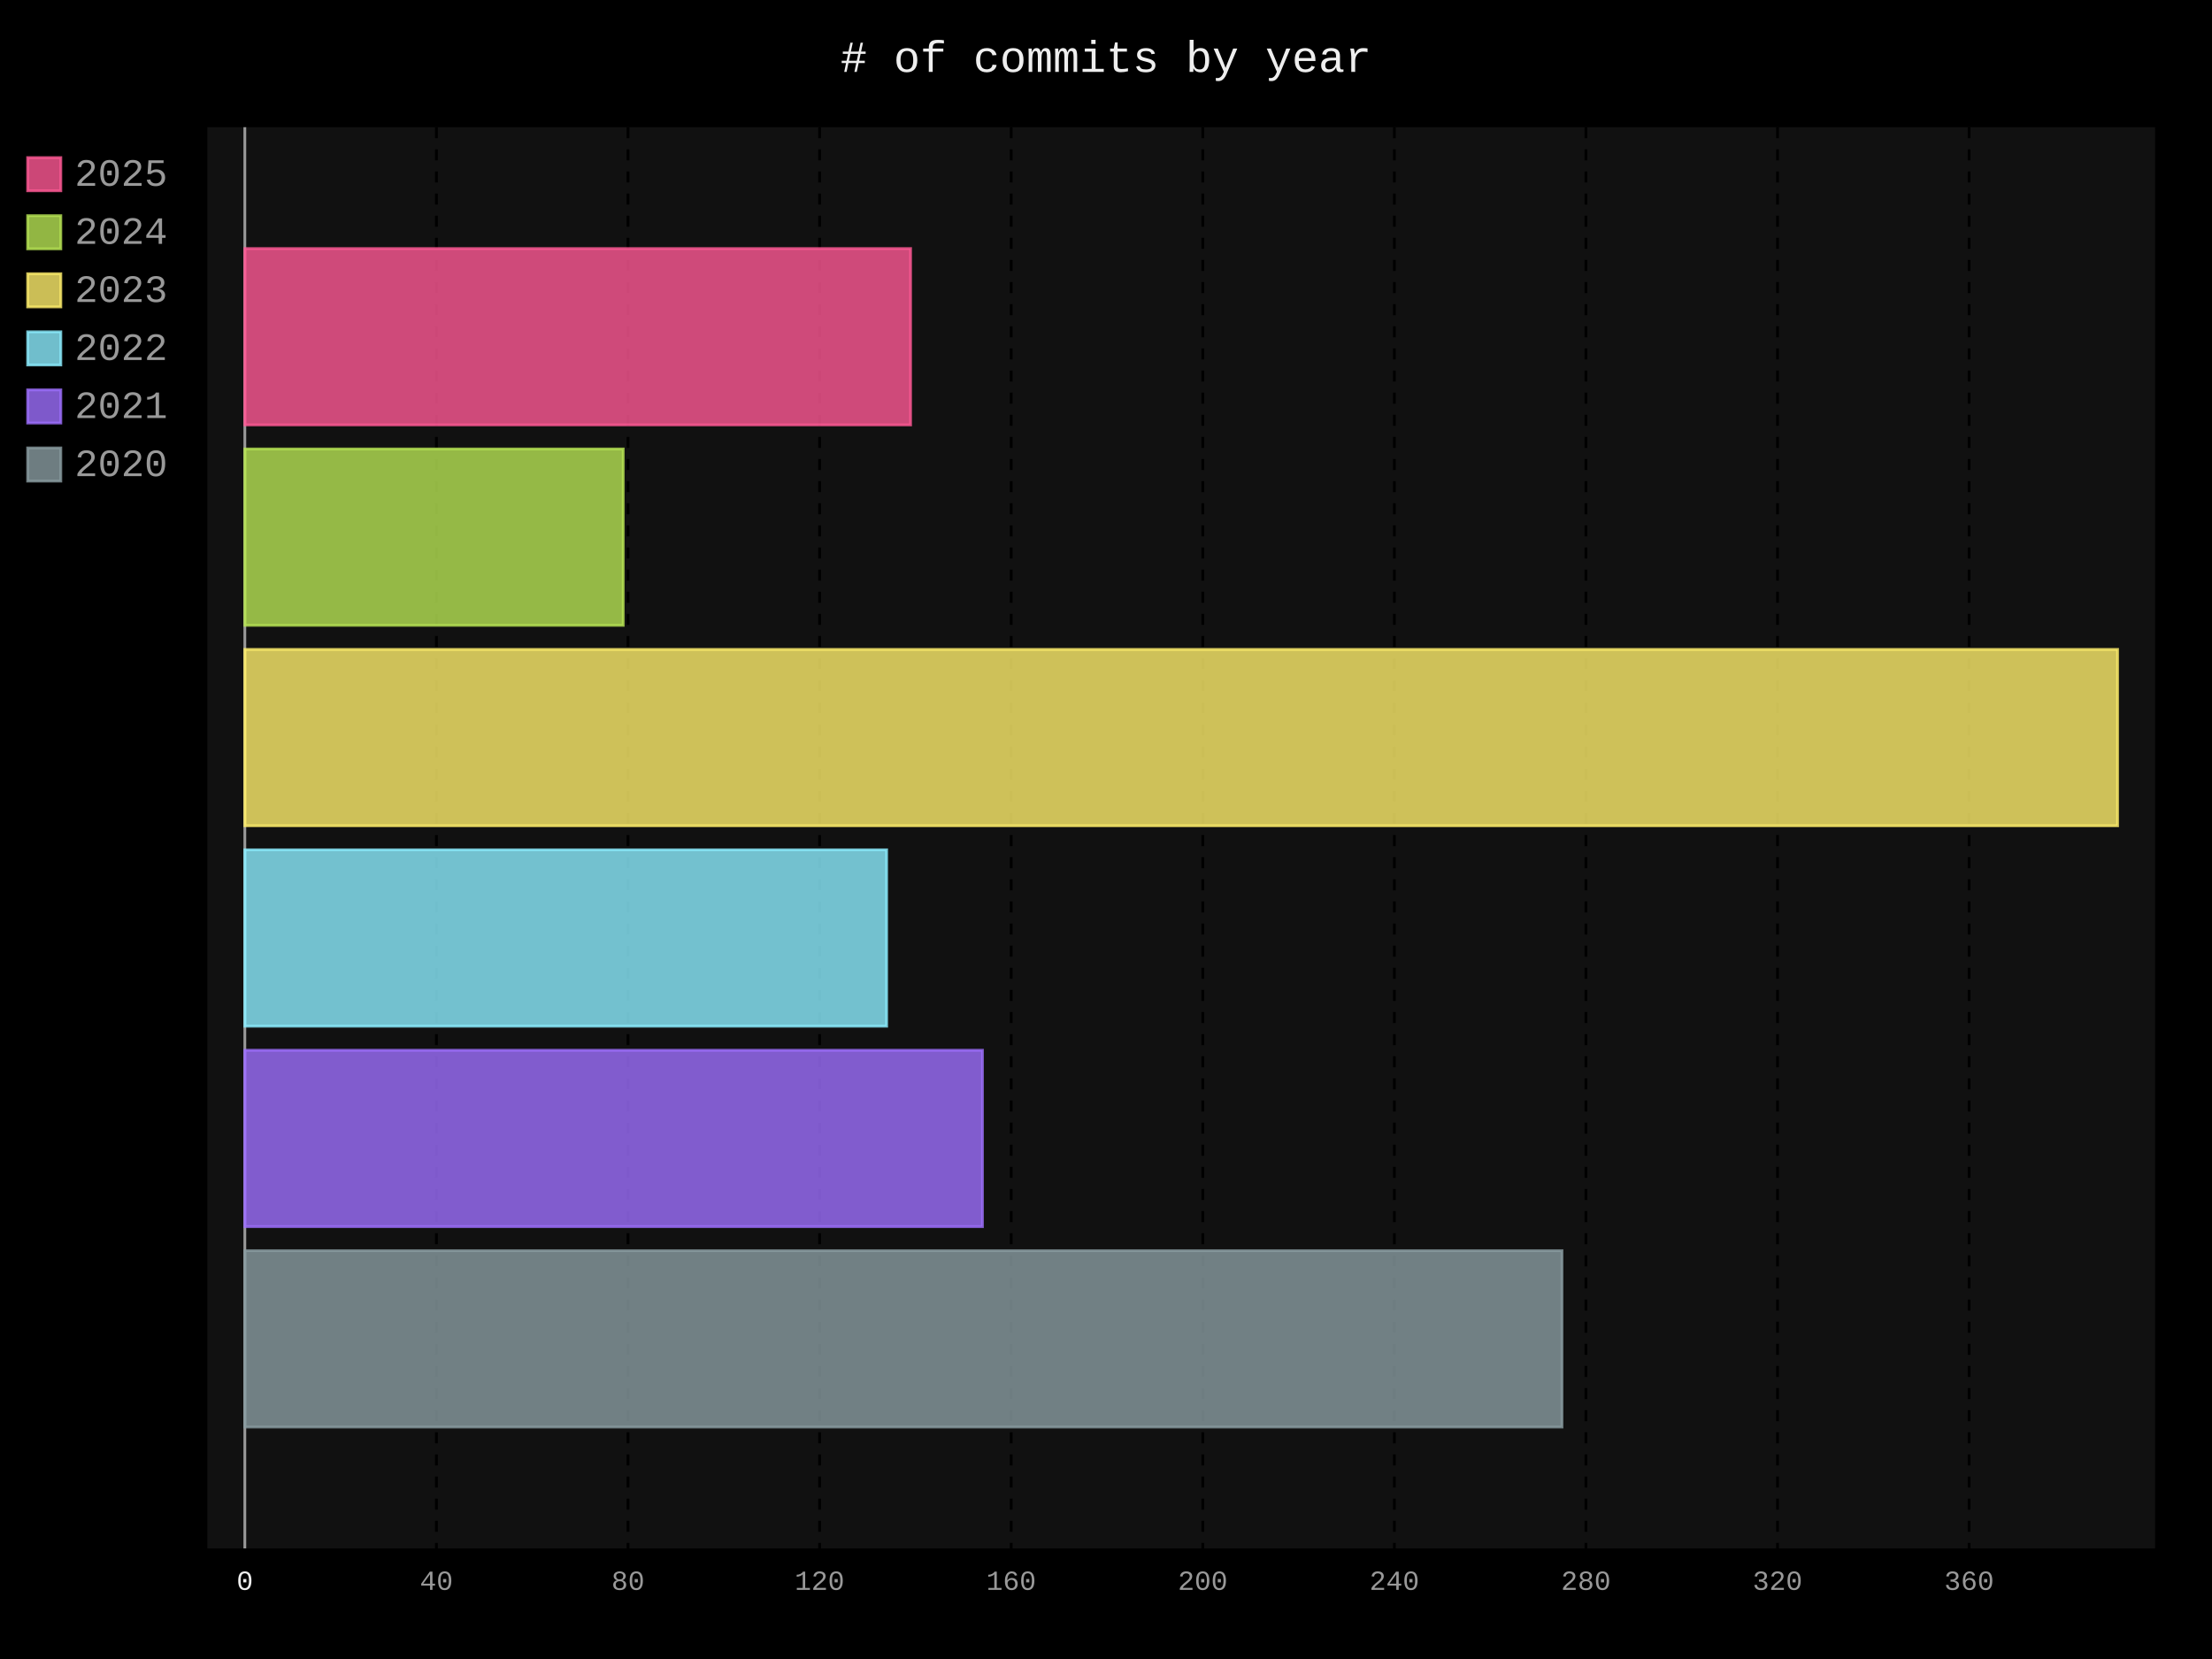
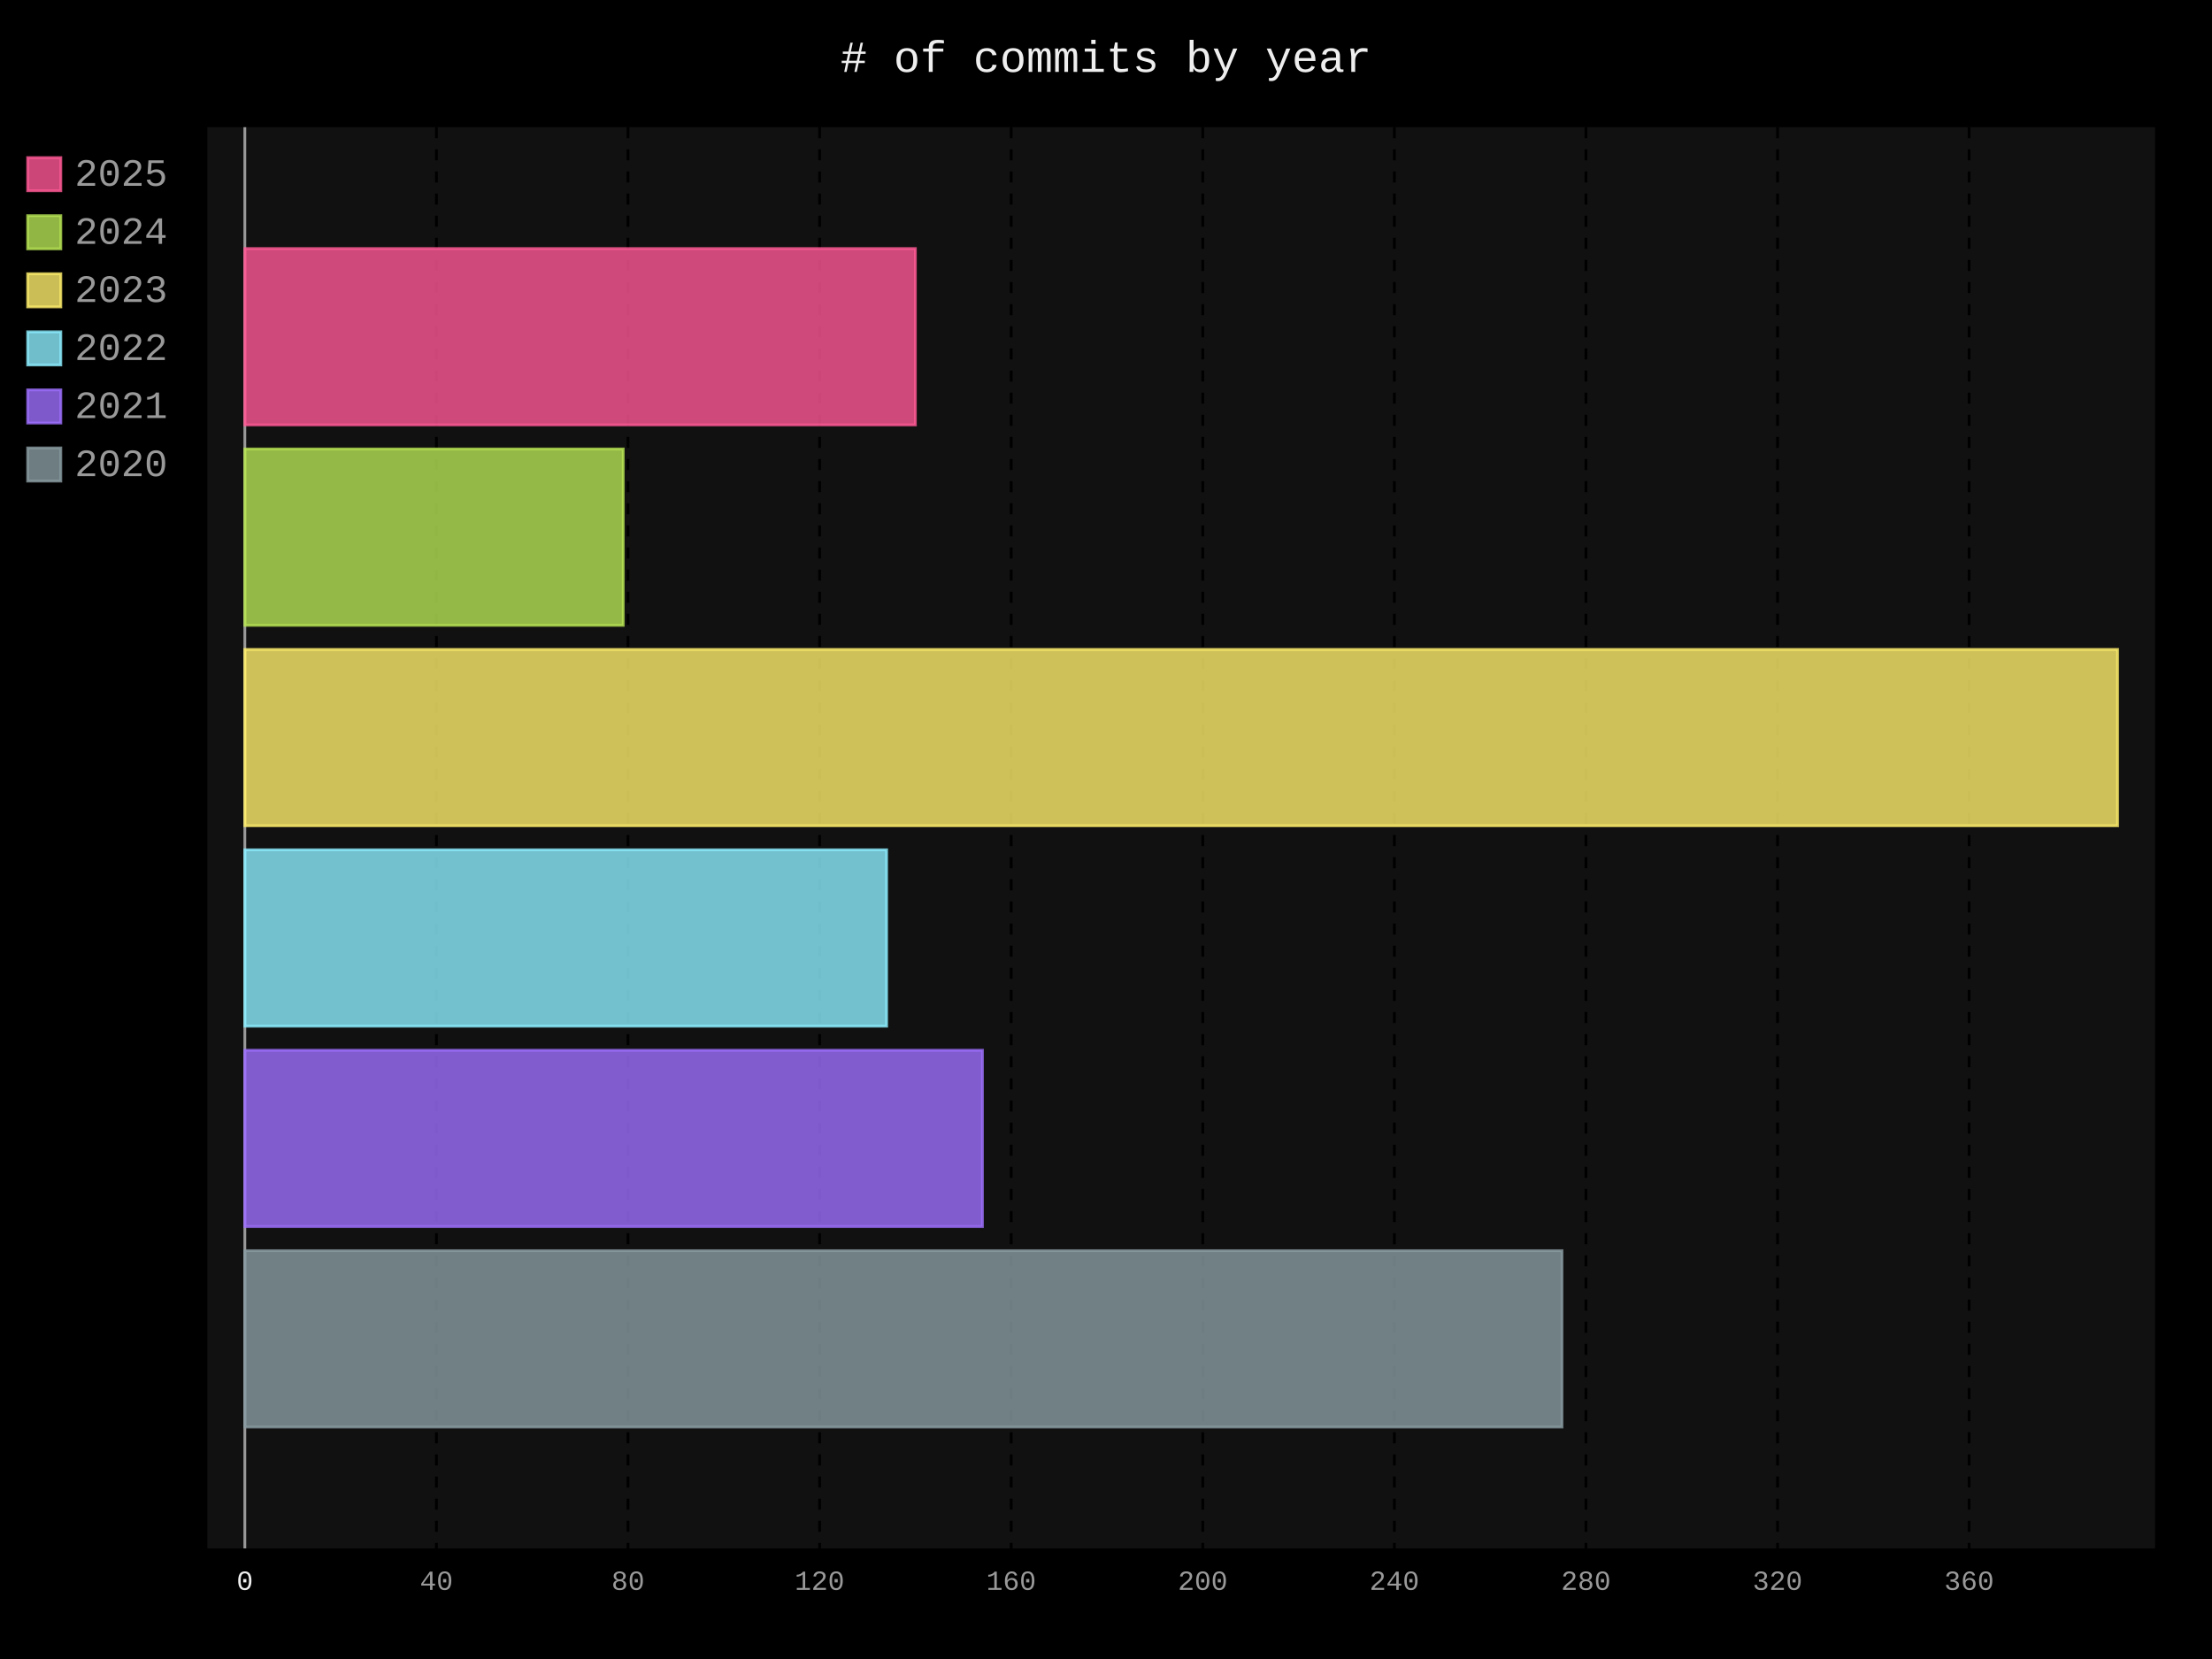
- <svg xmlns="http://www.w3.org/2000/svg" id="chart-2fee2618-dd6c-4379-bd1c-6bad56a1f207" class="pygal-chart" viewBox="0 0 800 600">
+ <svg xmlns="http://www.w3.org/2000/svg" id="chart-b0f46b0c-ad4e-4e12-8369-8df0794d4734" class="pygal-chart" viewBox="0 0 800 600">
  <defs>
-     <style type="text/css">#chart-2fee2618-dd6c-4379-bd1c-6bad56a1f207{-webkit-user-select:none;-webkit-font-smoothing:antialiased;font-family:Consolas,"Liberation Mono",Menlo,Courier,monospace}#chart-2fee2618-dd6c-4379-bd1c-6bad56a1f207 .title{font-family:Consolas,"Liberation Mono",Menlo,Courier,monospace;font-size:16px}#chart-2fee2618-dd6c-4379-bd1c-6bad56a1f207 .legends .legend text{font-family:Consolas,"Liberation Mono",Menlo,Courier,monospace;font-size:14px}#chart-2fee2618-dd6c-4379-bd1c-6bad56a1f207 .axis text{font-family:Consolas,"Liberation Mono",Menlo,Courier,monospace;font-size:10px}#chart-2fee2618-dd6c-4379-bd1c-6bad56a1f207 .axis text.major{font-family:Consolas,"Liberation Mono",Menlo,Courier,monospace;font-size:10px}#chart-2fee2618-dd6c-4379-bd1c-6bad56a1f207 .text-overlay text.value{font-family:Consolas,"Liberation Mono",Menlo,Courier,monospace;font-size:16px}#chart-2fee2618-dd6c-4379-bd1c-6bad56a1f207 .text-overlay text.label{font-family:Consolas,"Liberation Mono",Menlo,Courier,monospace;font-size:10px}#chart-2fee2618-dd6c-4379-bd1c-6bad56a1f207 .tooltip{font-family:Consolas,"Liberation Mono",Menlo,Courier,monospace;font-size:14px}#chart-2fee2618-dd6c-4379-bd1c-6bad56a1f207 text.no_data{font-family:Consolas,"Liberation Mono",Menlo,Courier,monospace;font-size:64px}
- #chart-2fee2618-dd6c-4379-bd1c-6bad56a1f207{background-color:black}#chart-2fee2618-dd6c-4379-bd1c-6bad56a1f207 path,#chart-2fee2618-dd6c-4379-bd1c-6bad56a1f207 line,#chart-2fee2618-dd6c-4379-bd1c-6bad56a1f207 rect,#chart-2fee2618-dd6c-4379-bd1c-6bad56a1f207 circle{-webkit-transition:250ms;-moz-transition:250ms;transition:250ms}#chart-2fee2618-dd6c-4379-bd1c-6bad56a1f207 .graph &gt; .background{fill:black}#chart-2fee2618-dd6c-4379-bd1c-6bad56a1f207 .plot &gt; .background{fill:#111}#chart-2fee2618-dd6c-4379-bd1c-6bad56a1f207 .graph{fill:#999}#chart-2fee2618-dd6c-4379-bd1c-6bad56a1f207 text.no_data{fill:#eee}#chart-2fee2618-dd6c-4379-bd1c-6bad56a1f207 .title{fill:#eee}#chart-2fee2618-dd6c-4379-bd1c-6bad56a1f207 .legends .legend text{fill:#999}#chart-2fee2618-dd6c-4379-bd1c-6bad56a1f207 .legends .legend:hover text{fill:#eee}#chart-2fee2618-dd6c-4379-bd1c-6bad56a1f207 .axis .line{stroke:#eee}#chart-2fee2618-dd6c-4379-bd1c-6bad56a1f207 .axis .guide.line{stroke:#555}#chart-2fee2618-dd6c-4379-bd1c-6bad56a1f207 .axis .major.line{stroke:#999}#chart-2fee2618-dd6c-4379-bd1c-6bad56a1f207 .axis text.major{fill:#eee}#chart-2fee2618-dd6c-4379-bd1c-6bad56a1f207 .axis.y .guides:hover .guide.line,#chart-2fee2618-dd6c-4379-bd1c-6bad56a1f207 .line-graph .axis.x .guides:hover .guide.line,#chart-2fee2618-dd6c-4379-bd1c-6bad56a1f207 .stackedline-graph .axis.x .guides:hover .guide.line,#chart-2fee2618-dd6c-4379-bd1c-6bad56a1f207 .xy-graph .axis.x .guides:hover .guide.line{stroke:#eee}#chart-2fee2618-dd6c-4379-bd1c-6bad56a1f207 .axis .guides:hover text{fill:#eee}#chart-2fee2618-dd6c-4379-bd1c-6bad56a1f207 .reactive{fill-opacity:.8;stroke-opacity:.8;stroke-width:1}#chart-2fee2618-dd6c-4379-bd1c-6bad56a1f207 .ci{stroke:#999}#chart-2fee2618-dd6c-4379-bd1c-6bad56a1f207 .reactive.active,#chart-2fee2618-dd6c-4379-bd1c-6bad56a1f207 .active .reactive{fill-opacity:.4;stroke-opacity:.9;stroke-width:4}#chart-2fee2618-dd6c-4379-bd1c-6bad56a1f207 .ci .reactive.active{stroke-width:1.5}#chart-2fee2618-dd6c-4379-bd1c-6bad56a1f207 .series text{fill:#eee}#chart-2fee2618-dd6c-4379-bd1c-6bad56a1f207 .tooltip rect{fill:#111;stroke:#eee;-webkit-transition:opacity 250ms;-moz-transition:opacity 250ms;transition:opacity 250ms}#chart-2fee2618-dd6c-4379-bd1c-6bad56a1f207 .tooltip .label{fill:#999}#chart-2fee2618-dd6c-4379-bd1c-6bad56a1f207 .tooltip .label{fill:#999}#chart-2fee2618-dd6c-4379-bd1c-6bad56a1f207 .tooltip .legend{font-size:.8em;fill:#555}#chart-2fee2618-dd6c-4379-bd1c-6bad56a1f207 .tooltip .x_label{font-size:.6em;fill:#eee}#chart-2fee2618-dd6c-4379-bd1c-6bad56a1f207 .tooltip .xlink{font-size:.5em;text-decoration:underline}#chart-2fee2618-dd6c-4379-bd1c-6bad56a1f207 .tooltip .value{font-size:1.5em}#chart-2fee2618-dd6c-4379-bd1c-6bad56a1f207 .bound{font-size:.5em}#chart-2fee2618-dd6c-4379-bd1c-6bad56a1f207 .max-value{font-size:.75em;fill:#555}#chart-2fee2618-dd6c-4379-bd1c-6bad56a1f207 .map-element{fill:#111;stroke:#555 !important}#chart-2fee2618-dd6c-4379-bd1c-6bad56a1f207 .map-element .reactive{fill-opacity:inherit;stroke-opacity:inherit}#chart-2fee2618-dd6c-4379-bd1c-6bad56a1f207 .color-0,#chart-2fee2618-dd6c-4379-bd1c-6bad56a1f207 .color-0 a:visited{stroke:#ff5995;fill:#ff5995}#chart-2fee2618-dd6c-4379-bd1c-6bad56a1f207 .color-1,#chart-2fee2618-dd6c-4379-bd1c-6bad56a1f207 .color-1 a:visited{stroke:#b6e354;fill:#b6e354}#chart-2fee2618-dd6c-4379-bd1c-6bad56a1f207 .color-2,#chart-2fee2618-dd6c-4379-bd1c-6bad56a1f207 .color-2 a:visited{stroke:#feed6c;fill:#feed6c}#chart-2fee2618-dd6c-4379-bd1c-6bad56a1f207 .color-3,#chart-2fee2618-dd6c-4379-bd1c-6bad56a1f207 .color-3 a:visited{stroke:#8cedff;fill:#8cedff}#chart-2fee2618-dd6c-4379-bd1c-6bad56a1f207 .color-4,#chart-2fee2618-dd6c-4379-bd1c-6bad56a1f207 .color-4 a:visited{stroke:#9e6ffe;fill:#9e6ffe}#chart-2fee2618-dd6c-4379-bd1c-6bad56a1f207 .color-5,#chart-2fee2618-dd6c-4379-bd1c-6bad56a1f207 .color-5 a:visited{stroke:#899ca1;fill:#899ca1}#chart-2fee2618-dd6c-4379-bd1c-6bad56a1f207 .text-overlay .color-0 text{fill:black}#chart-2fee2618-dd6c-4379-bd1c-6bad56a1f207 .text-overlay .color-1 text{fill:black}#chart-2fee2618-dd6c-4379-bd1c-6bad56a1f207 .text-overlay .color-2 text{fill:black}#chart-2fee2618-dd6c-4379-bd1c-6bad56a1f207 .text-overlay .color-3 text{fill:black}#chart-2fee2618-dd6c-4379-bd1c-6bad56a1f207 .text-overlay .color-4 text{fill:black}#chart-2fee2618-dd6c-4379-bd1c-6bad56a1f207 .text-overlay .color-5 text{fill:black}
- #chart-2fee2618-dd6c-4379-bd1c-6bad56a1f207 text.no_data{text-anchor:middle}#chart-2fee2618-dd6c-4379-bd1c-6bad56a1f207 .guide.line{fill:none}#chart-2fee2618-dd6c-4379-bd1c-6bad56a1f207 .centered{text-anchor:middle}#chart-2fee2618-dd6c-4379-bd1c-6bad56a1f207 .title{text-anchor:middle}#chart-2fee2618-dd6c-4379-bd1c-6bad56a1f207 .legends .legend text{fill-opacity:1}#chart-2fee2618-dd6c-4379-bd1c-6bad56a1f207 .axis.x text{text-anchor:middle}#chart-2fee2618-dd6c-4379-bd1c-6bad56a1f207 .axis.x:not(.web) text[transform]{text-anchor:start}#chart-2fee2618-dd6c-4379-bd1c-6bad56a1f207 .axis.x:not(.web) text[transform].backwards{text-anchor:end}#chart-2fee2618-dd6c-4379-bd1c-6bad56a1f207 .axis.y text{text-anchor:end}#chart-2fee2618-dd6c-4379-bd1c-6bad56a1f207 .axis.y text[transform].backwards{text-anchor:start}#chart-2fee2618-dd6c-4379-bd1c-6bad56a1f207 .axis.y2 text{text-anchor:start}#chart-2fee2618-dd6c-4379-bd1c-6bad56a1f207 .axis.y2 text[transform].backwards{text-anchor:end}#chart-2fee2618-dd6c-4379-bd1c-6bad56a1f207 .axis .guide.line{stroke-dasharray:4,4;stroke:black}#chart-2fee2618-dd6c-4379-bd1c-6bad56a1f207 .axis .major.guide.line{stroke-dasharray:6,6;stroke:black}#chart-2fee2618-dd6c-4379-bd1c-6bad56a1f207 .horizontal .axis.y .guide.line,#chart-2fee2618-dd6c-4379-bd1c-6bad56a1f207 .horizontal .axis.y2 .guide.line,#chart-2fee2618-dd6c-4379-bd1c-6bad56a1f207 .vertical .axis.x .guide.line{opacity:0}#chart-2fee2618-dd6c-4379-bd1c-6bad56a1f207 .horizontal .axis.always_show .guide.line,#chart-2fee2618-dd6c-4379-bd1c-6bad56a1f207 .vertical .axis.always_show .guide.line{opacity:1 !important}#chart-2fee2618-dd6c-4379-bd1c-6bad56a1f207 .axis.y .guides:hover .guide.line,#chart-2fee2618-dd6c-4379-bd1c-6bad56a1f207 .axis.y2 .guides:hover .guide.line,#chart-2fee2618-dd6c-4379-bd1c-6bad56a1f207 .axis.x .guides:hover .guide.line{opacity:1}#chart-2fee2618-dd6c-4379-bd1c-6bad56a1f207 .axis .guides:hover text{opacity:1}#chart-2fee2618-dd6c-4379-bd1c-6bad56a1f207 .nofill{fill:none}#chart-2fee2618-dd6c-4379-bd1c-6bad56a1f207 .subtle-fill{fill-opacity:.2}#chart-2fee2618-dd6c-4379-bd1c-6bad56a1f207 .dot{stroke-width:1px;fill-opacity:1;stroke-opacity:1}#chart-2fee2618-dd6c-4379-bd1c-6bad56a1f207 .dot.active{stroke-width:5px}#chart-2fee2618-dd6c-4379-bd1c-6bad56a1f207 .dot.negative{fill:transparent}#chart-2fee2618-dd6c-4379-bd1c-6bad56a1f207 text,#chart-2fee2618-dd6c-4379-bd1c-6bad56a1f207 tspan{stroke:none !important}#chart-2fee2618-dd6c-4379-bd1c-6bad56a1f207 .series text.active{opacity:1}#chart-2fee2618-dd6c-4379-bd1c-6bad56a1f207 .tooltip rect{fill-opacity:.95;stroke-width:.5}#chart-2fee2618-dd6c-4379-bd1c-6bad56a1f207 .tooltip text{fill-opacity:1}#chart-2fee2618-dd6c-4379-bd1c-6bad56a1f207 .showable{visibility:hidden}#chart-2fee2618-dd6c-4379-bd1c-6bad56a1f207 .showable.shown{visibility:visible}#chart-2fee2618-dd6c-4379-bd1c-6bad56a1f207 .gauge-background{fill:rgba(229,229,229,1);stroke:none}#chart-2fee2618-dd6c-4379-bd1c-6bad56a1f207 .bg-lines{stroke:black;stroke-width:2px}</style>
+     <style type="text/css">#chart-b0f46b0c-ad4e-4e12-8369-8df0794d4734{-webkit-user-select:none;-webkit-font-smoothing:antialiased;font-family:Consolas,"Liberation Mono",Menlo,Courier,monospace}#chart-b0f46b0c-ad4e-4e12-8369-8df0794d4734 .title{font-family:Consolas,"Liberation Mono",Menlo,Courier,monospace;font-size:16px}#chart-b0f46b0c-ad4e-4e12-8369-8df0794d4734 .legends .legend text{font-family:Consolas,"Liberation Mono",Menlo,Courier,monospace;font-size:14px}#chart-b0f46b0c-ad4e-4e12-8369-8df0794d4734 .axis text{font-family:Consolas,"Liberation Mono",Menlo,Courier,monospace;font-size:10px}#chart-b0f46b0c-ad4e-4e12-8369-8df0794d4734 .axis text.major{font-family:Consolas,"Liberation Mono",Menlo,Courier,monospace;font-size:10px}#chart-b0f46b0c-ad4e-4e12-8369-8df0794d4734 .text-overlay text.value{font-family:Consolas,"Liberation Mono",Menlo,Courier,monospace;font-size:16px}#chart-b0f46b0c-ad4e-4e12-8369-8df0794d4734 .text-overlay text.label{font-family:Consolas,"Liberation Mono",Menlo,Courier,monospace;font-size:10px}#chart-b0f46b0c-ad4e-4e12-8369-8df0794d4734 .tooltip{font-family:Consolas,"Liberation Mono",Menlo,Courier,monospace;font-size:14px}#chart-b0f46b0c-ad4e-4e12-8369-8df0794d4734 text.no_data{font-family:Consolas,"Liberation Mono",Menlo,Courier,monospace;font-size:64px}
+ #chart-b0f46b0c-ad4e-4e12-8369-8df0794d4734{background-color:black}#chart-b0f46b0c-ad4e-4e12-8369-8df0794d4734 path,#chart-b0f46b0c-ad4e-4e12-8369-8df0794d4734 line,#chart-b0f46b0c-ad4e-4e12-8369-8df0794d4734 rect,#chart-b0f46b0c-ad4e-4e12-8369-8df0794d4734 circle{-webkit-transition:250ms;-moz-transition:250ms;transition:250ms}#chart-b0f46b0c-ad4e-4e12-8369-8df0794d4734 .graph &gt; .background{fill:black}#chart-b0f46b0c-ad4e-4e12-8369-8df0794d4734 .plot &gt; .background{fill:#111}#chart-b0f46b0c-ad4e-4e12-8369-8df0794d4734 .graph{fill:#999}#chart-b0f46b0c-ad4e-4e12-8369-8df0794d4734 text.no_data{fill:#eee}#chart-b0f46b0c-ad4e-4e12-8369-8df0794d4734 .title{fill:#eee}#chart-b0f46b0c-ad4e-4e12-8369-8df0794d4734 .legends .legend text{fill:#999}#chart-b0f46b0c-ad4e-4e12-8369-8df0794d4734 .legends .legend:hover text{fill:#eee}#chart-b0f46b0c-ad4e-4e12-8369-8df0794d4734 .axis .line{stroke:#eee}#chart-b0f46b0c-ad4e-4e12-8369-8df0794d4734 .axis .guide.line{stroke:#555}#chart-b0f46b0c-ad4e-4e12-8369-8df0794d4734 .axis .major.line{stroke:#999}#chart-b0f46b0c-ad4e-4e12-8369-8df0794d4734 .axis text.major{fill:#eee}#chart-b0f46b0c-ad4e-4e12-8369-8df0794d4734 .axis.y .guides:hover .guide.line,#chart-b0f46b0c-ad4e-4e12-8369-8df0794d4734 .line-graph .axis.x .guides:hover .guide.line,#chart-b0f46b0c-ad4e-4e12-8369-8df0794d4734 .stackedline-graph .axis.x .guides:hover .guide.line,#chart-b0f46b0c-ad4e-4e12-8369-8df0794d4734 .xy-graph .axis.x .guides:hover .guide.line{stroke:#eee}#chart-b0f46b0c-ad4e-4e12-8369-8df0794d4734 .axis .guides:hover text{fill:#eee}#chart-b0f46b0c-ad4e-4e12-8369-8df0794d4734 .reactive{fill-opacity:.8;stroke-opacity:.8;stroke-width:1}#chart-b0f46b0c-ad4e-4e12-8369-8df0794d4734 .ci{stroke:#999}#chart-b0f46b0c-ad4e-4e12-8369-8df0794d4734 .reactive.active,#chart-b0f46b0c-ad4e-4e12-8369-8df0794d4734 .active .reactive{fill-opacity:.4;stroke-opacity:.9;stroke-width:4}#chart-b0f46b0c-ad4e-4e12-8369-8df0794d4734 .ci .reactive.active{stroke-width:1.5}#chart-b0f46b0c-ad4e-4e12-8369-8df0794d4734 .series text{fill:#eee}#chart-b0f46b0c-ad4e-4e12-8369-8df0794d4734 .tooltip rect{fill:#111;stroke:#eee;-webkit-transition:opacity 250ms;-moz-transition:opacity 250ms;transition:opacity 250ms}#chart-b0f46b0c-ad4e-4e12-8369-8df0794d4734 .tooltip .label{fill:#999}#chart-b0f46b0c-ad4e-4e12-8369-8df0794d4734 .tooltip .label{fill:#999}#chart-b0f46b0c-ad4e-4e12-8369-8df0794d4734 .tooltip .legend{font-size:.8em;fill:#555}#chart-b0f46b0c-ad4e-4e12-8369-8df0794d4734 .tooltip .x_label{font-size:.6em;fill:#eee}#chart-b0f46b0c-ad4e-4e12-8369-8df0794d4734 .tooltip .xlink{font-size:.5em;text-decoration:underline}#chart-b0f46b0c-ad4e-4e12-8369-8df0794d4734 .tooltip .value{font-size:1.5em}#chart-b0f46b0c-ad4e-4e12-8369-8df0794d4734 .bound{font-size:.5em}#chart-b0f46b0c-ad4e-4e12-8369-8df0794d4734 .max-value{font-size:.75em;fill:#555}#chart-b0f46b0c-ad4e-4e12-8369-8df0794d4734 .map-element{fill:#111;stroke:#555 !important}#chart-b0f46b0c-ad4e-4e12-8369-8df0794d4734 .map-element .reactive{fill-opacity:inherit;stroke-opacity:inherit}#chart-b0f46b0c-ad4e-4e12-8369-8df0794d4734 .color-0,#chart-b0f46b0c-ad4e-4e12-8369-8df0794d4734 .color-0 a:visited{stroke:#ff5995;fill:#ff5995}#chart-b0f46b0c-ad4e-4e12-8369-8df0794d4734 .color-1,#chart-b0f46b0c-ad4e-4e12-8369-8df0794d4734 .color-1 a:visited{stroke:#b6e354;fill:#b6e354}#chart-b0f46b0c-ad4e-4e12-8369-8df0794d4734 .color-2,#chart-b0f46b0c-ad4e-4e12-8369-8df0794d4734 .color-2 a:visited{stroke:#feed6c;fill:#feed6c}#chart-b0f46b0c-ad4e-4e12-8369-8df0794d4734 .color-3,#chart-b0f46b0c-ad4e-4e12-8369-8df0794d4734 .color-3 a:visited{stroke:#8cedff;fill:#8cedff}#chart-b0f46b0c-ad4e-4e12-8369-8df0794d4734 .color-4,#chart-b0f46b0c-ad4e-4e12-8369-8df0794d4734 .color-4 a:visited{stroke:#9e6ffe;fill:#9e6ffe}#chart-b0f46b0c-ad4e-4e12-8369-8df0794d4734 .color-5,#chart-b0f46b0c-ad4e-4e12-8369-8df0794d4734 .color-5 a:visited{stroke:#899ca1;fill:#899ca1}#chart-b0f46b0c-ad4e-4e12-8369-8df0794d4734 .text-overlay .color-0 text{fill:black}#chart-b0f46b0c-ad4e-4e12-8369-8df0794d4734 .text-overlay .color-1 text{fill:black}#chart-b0f46b0c-ad4e-4e12-8369-8df0794d4734 .text-overlay .color-2 text{fill:black}#chart-b0f46b0c-ad4e-4e12-8369-8df0794d4734 .text-overlay .color-3 text{fill:black}#chart-b0f46b0c-ad4e-4e12-8369-8df0794d4734 .text-overlay .color-4 text{fill:black}#chart-b0f46b0c-ad4e-4e12-8369-8df0794d4734 .text-overlay .color-5 text{fill:black}
+ #chart-b0f46b0c-ad4e-4e12-8369-8df0794d4734 text.no_data{text-anchor:middle}#chart-b0f46b0c-ad4e-4e12-8369-8df0794d4734 .guide.line{fill:none}#chart-b0f46b0c-ad4e-4e12-8369-8df0794d4734 .centered{text-anchor:middle}#chart-b0f46b0c-ad4e-4e12-8369-8df0794d4734 .title{text-anchor:middle}#chart-b0f46b0c-ad4e-4e12-8369-8df0794d4734 .legends .legend text{fill-opacity:1}#chart-b0f46b0c-ad4e-4e12-8369-8df0794d4734 .axis.x text{text-anchor:middle}#chart-b0f46b0c-ad4e-4e12-8369-8df0794d4734 .axis.x:not(.web) text[transform]{text-anchor:start}#chart-b0f46b0c-ad4e-4e12-8369-8df0794d4734 .axis.x:not(.web) text[transform].backwards{text-anchor:end}#chart-b0f46b0c-ad4e-4e12-8369-8df0794d4734 .axis.y text{text-anchor:end}#chart-b0f46b0c-ad4e-4e12-8369-8df0794d4734 .axis.y text[transform].backwards{text-anchor:start}#chart-b0f46b0c-ad4e-4e12-8369-8df0794d4734 .axis.y2 text{text-anchor:start}#chart-b0f46b0c-ad4e-4e12-8369-8df0794d4734 .axis.y2 text[transform].backwards{text-anchor:end}#chart-b0f46b0c-ad4e-4e12-8369-8df0794d4734 .axis .guide.line{stroke-dasharray:4,4;stroke:black}#chart-b0f46b0c-ad4e-4e12-8369-8df0794d4734 .axis .major.guide.line{stroke-dasharray:6,6;stroke:black}#chart-b0f46b0c-ad4e-4e12-8369-8df0794d4734 .horizontal .axis.y .guide.line,#chart-b0f46b0c-ad4e-4e12-8369-8df0794d4734 .horizontal .axis.y2 .guide.line,#chart-b0f46b0c-ad4e-4e12-8369-8df0794d4734 .vertical .axis.x .guide.line{opacity:0}#chart-b0f46b0c-ad4e-4e12-8369-8df0794d4734 .horizontal .axis.always_show .guide.line,#chart-b0f46b0c-ad4e-4e12-8369-8df0794d4734 .vertical .axis.always_show .guide.line{opacity:1 !important}#chart-b0f46b0c-ad4e-4e12-8369-8df0794d4734 .axis.y .guides:hover .guide.line,#chart-b0f46b0c-ad4e-4e12-8369-8df0794d4734 .axis.y2 .guides:hover .guide.line,#chart-b0f46b0c-ad4e-4e12-8369-8df0794d4734 .axis.x .guides:hover .guide.line{opacity:1}#chart-b0f46b0c-ad4e-4e12-8369-8df0794d4734 .axis .guides:hover text{opacity:1}#chart-b0f46b0c-ad4e-4e12-8369-8df0794d4734 .nofill{fill:none}#chart-b0f46b0c-ad4e-4e12-8369-8df0794d4734 .subtle-fill{fill-opacity:.2}#chart-b0f46b0c-ad4e-4e12-8369-8df0794d4734 .dot{stroke-width:1px;fill-opacity:1;stroke-opacity:1}#chart-b0f46b0c-ad4e-4e12-8369-8df0794d4734 .dot.active{stroke-width:5px}#chart-b0f46b0c-ad4e-4e12-8369-8df0794d4734 .dot.negative{fill:transparent}#chart-b0f46b0c-ad4e-4e12-8369-8df0794d4734 text,#chart-b0f46b0c-ad4e-4e12-8369-8df0794d4734 tspan{stroke:none !important}#chart-b0f46b0c-ad4e-4e12-8369-8df0794d4734 .series text.active{opacity:1}#chart-b0f46b0c-ad4e-4e12-8369-8df0794d4734 .tooltip rect{fill-opacity:.95;stroke-width:.5}#chart-b0f46b0c-ad4e-4e12-8369-8df0794d4734 .tooltip text{fill-opacity:1}#chart-b0f46b0c-ad4e-4e12-8369-8df0794d4734 .showable{visibility:hidden}#chart-b0f46b0c-ad4e-4e12-8369-8df0794d4734 .showable.shown{visibility:visible}#chart-b0f46b0c-ad4e-4e12-8369-8df0794d4734 .gauge-background{fill:rgba(229,229,229,1);stroke:none}#chart-b0f46b0c-ad4e-4e12-8369-8df0794d4734 .bg-lines{stroke:black;stroke-width:2px}</style>
  </defs>
  <g class="graph horizontalbar-graph horizontal">
    <rect x="0" y="0" width="800" height="600" class="background" />
    <g transform="translate(75, 46)" class="plot">
      <rect x="0" y="0" width="704.4" height="514" class="background" />
      <g class="axis x always_show">
        <g class="guides">
          <path d="M13.546 0 v514" class="axis major line" />
          <text x="13.546" y="529.0" class="major">0</text>
        </g>
        <g class="guides">
          <path d="M82.836 0 v514" class="guide line" />
          <text x="82.836" y="529.0" class="">40</text>
        </g>
        <g class="guides">
          <path d="M152.126 0 v514" class="guide line" />
          <text x="152.126" y="529.0" class="">80</text>
        </g>
        <g class="guides">
          <path d="M221.416 0 v514" class="guide line" />
          <text x="221.416" y="529.0" class="">120</text>
        </g>
        <g class="guides">
          <path d="M290.705 0 v514" class="guide line" />
          <text x="290.705" y="529.0" class="">160</text>
        </g>
        <g class="guides">
          <path d="M359.995 0 v514" class="guide line" />
          <text x="359.995" y="529.0" class="">200</text>
        </g>
        <g class="guides">
          <path d="M429.285 0 v514" class="guide line" />
          <text x="429.285" y="529.0" class="">240</text>
        </g>
        <g class="guides">
          <path d="M498.575 0 v514" class="guide line" />
          <text x="498.575" y="529.0" class="">280</text>
        </g>
        <g class="guides">
          <path d="M567.864 0 v514" class="guide line" />
          <text x="567.864" y="529.0" class="">320</text>
        </g>
        <g class="guides">
          <path d="M637.154 0 v514" class="guide line" />
          <text x="637.154" y="529.0" class="">360</text>
        </g>
      </g>
      <g class="series serie-5 color-5">
        <g class="bars">
          <g class="bar">
            <rect x="13.546" y="406.324" rx="0" ry="0" width="476.367" height="63.789" class="rect reactive tooltip-trigger" />
          </g>
        </g>
      </g>
      <g class="series serie-4 color-4">
        <g class="bars">
          <g class="bar">
            <rect x="13.546" y="333.836" rx="0" ry="0" width="266.766" height="63.789" class="rect reactive tooltip-trigger" />
          </g>
        </g>
      </g>
      <g class="series serie-3 color-3">
        <g class="bars">
          <g class="bar">
            <rect x="13.546" y="261.349" rx="0" ry="0" width="232.121" height="63.789" class="rect reactive tooltip-trigger" />
          </g>
        </g>
      </g>
      <g class="series serie-2 color-2">
        <g class="bars">
          <g class="bar">
            <rect x="13.546" y="188.862" rx="0" ry="0" width="677.308" height="63.789" class="rect reactive tooltip-trigger" />
          </g>
        </g>
      </g>
      <g class="series serie-1 color-1">
        <g class="bars">
          <g class="bar">
            <rect x="13.546" y="116.375" rx="0" ry="0" width="136.847" height="63.789" class="rect reactive tooltip-trigger" />
          </g>
        </g>
      </g>
      <g class="series serie-0 color-0">
        <g class="bars">
          <g class="bar">
-             <rect x="13.546" y="43.888" rx="0" ry="0" width="240.782" height="63.789" class="rect reactive tooltip-trigger" />
+             <rect x="13.546" y="43.888" rx="0" ry="0" width="242.514" height="63.789" class="rect reactive tooltip-trigger" />
          </g>
        </g>
      </g>
    </g>
    <g class="titles">
      <text x="400.0" y="26" class="title plot_title"># of commits by year</text>
    </g>
    <g transform="translate(75, 46)" class="plot overlay">
      <g class="series serie-5 color-5" />
      <g class="series serie-4 color-4" />
      <g class="series serie-3 color-3" />
      <g class="series serie-2 color-2" />
      <g class="series serie-1 color-1" />
      <g class="series serie-0 color-0" />
    </g>
    <g transform="translate(75, 46)" class="plot text-overlay">
      <g class="series serie-5 color-5" />
      <g class="series serie-4 color-4" />
      <g class="series serie-3 color-3" />
      <g class="series serie-2 color-2" />
      <g class="series serie-1 color-1" />
      <g class="series serie-0 color-0" />
    </g>
    <g transform="translate(75, 46)" class="plot tooltip-overlay">
      <g transform="translate(0 0)" style="opacity: 0" class="tooltip">
        <rect rx="0" ry="0" width="0" height="0" class="tooltip-box" />
        <g class="text" />
      </g>
    </g>
    <g transform="translate(10, 56)" class="legends">
      <g id="activate-serie-0" class="legend reactive activate-serie">
        <rect x="0.0" y="1.0" width="12" height="12" class="color-0 reactive" />
        <text x="17.0" y="11.2">2025</text>
      </g>
      <g id="activate-serie-1" class="legend reactive activate-serie">
        <rect x="0.0" y="22.0" width="12" height="12" class="color-1 reactive" />
        <text x="17.0" y="32.2">2024</text>
      </g>
      <g id="activate-serie-2" class="legend reactive activate-serie">
        <rect x="0.0" y="43.0" width="12" height="12" class="color-2 reactive" />
        <text x="17.0" y="53.2">2023</text>
      </g>
      <g id="activate-serie-3" class="legend reactive activate-serie">
        <rect x="0.0" y="64.0" width="12" height="12" class="color-3 reactive" />
        <text x="17.0" y="74.2">2022</text>
      </g>
      <g id="activate-serie-4" class="legend reactive activate-serie">
        <rect x="0.0" y="85.0" width="12" height="12" class="color-4 reactive" />
        <text x="17.0" y="95.2">2021</text>
      </g>
      <g id="activate-serie-5" class="legend reactive activate-serie">
        <rect x="0.0" y="106.0" width="12" height="12" class="color-5 reactive" />
        <text x="17.0" y="116.2">2020</text>
      </g>
    </g>
    <g transform="translate(790, 56)" class="legends" />
  </g>
</svg>
